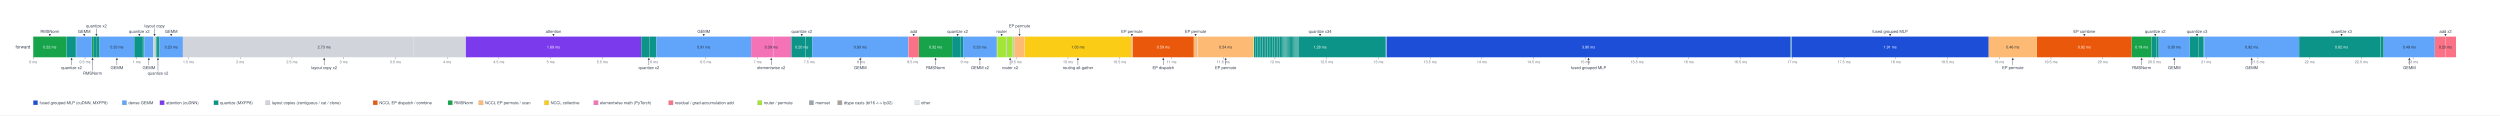
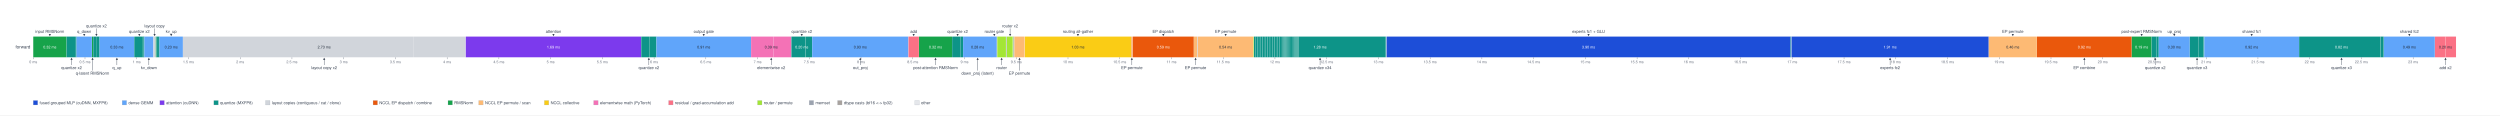
<svg xmlns="http://www.w3.org/2000/svg" width="6765" height="312" viewBox="0 0 6765 312">
  <defs>
    <marker id="arrow" markerWidth="6" markerHeight="6" refX="3" refY="3" orient="auto">
      <path d="M0,0 L6,3 L0,6 z" fill="#374151" />
    </marker>
  </defs>
  <rect width="6765" height="312" fill="white" />
  <line x1="134.9" y1="92" x2="134.9" y2="95" stroke="#374151" stroke-width="1" marker-end="url(#arrow)" />
-   <text x="134.9" y="89.0" text-anchor="middle" font-family="Helvetica, Arial, sans-serif" font-size="11" font-weight="normal" fill="#374151">RMSNorm</text>
+   <text x="134.9" y="89.0" text-anchor="middle" font-family="Helvetica, Arial, sans-serif" font-size="11" font-weight="normal" fill="#374151">input RMSNorm</text>
  <line x1="193.6" y1="176" x2="193.6" y2="159" stroke="#374151" stroke-width="1" marker-end="url(#arrow)" />
  <text x="193.6" y="187.0" text-anchor="middle" font-family="Helvetica, Arial, sans-serif" font-size="11" font-weight="normal" fill="#374151">quantize x2</text>
  <line x1="227.8" y1="92" x2="227.8" y2="95" stroke="#374151" stroke-width="1" marker-end="url(#arrow)" />
-   <text x="227.8" y="89.0" text-anchor="middle" font-family="Helvetica, Arial, sans-serif" font-size="11" font-weight="normal" fill="#374151">GEMM</text>
+   <text x="227.8" y="89.0" text-anchor="middle" font-family="Helvetica, Arial, sans-serif" font-size="11" font-weight="normal" fill="#374151">q_down</text>
  <line x1="250.4" y1="191" x2="250.4" y2="159" stroke="#374151" stroke-width="1" marker-end="url(#arrow)" />
-   <text x="250.4" y="202.0" text-anchor="middle" font-family="Helvetica, Arial, sans-serif" font-size="11" font-weight="normal" fill="#374151">RMSNorm</text>
+   <text x="250.4" y="202.0" text-anchor="middle" font-family="Helvetica, Arial, sans-serif" font-size="11" font-weight="normal" fill="#374151">q-latent RMSNorm</text>
  <line x1="260.9" y1="77" x2="260.9" y2="95" stroke="#374151" stroke-width="1" marker-end="url(#arrow)" />
  <text x="260.9" y="74.0" text-anchor="middle" font-family="Helvetica, Arial, sans-serif" font-size="11" font-weight="normal" fill="#374151">quantize x2</text>
  <line x1="316.3" y1="176" x2="316.3" y2="159" stroke="#374151" stroke-width="1" marker-end="url(#arrow)" />
-   <text x="316.3" y="187.0" text-anchor="middle" font-family="Helvetica, Arial, sans-serif" font-size="11" font-weight="normal" fill="#374151">GEMM</text>
+   <text x="316.3" y="187.0" text-anchor="middle" font-family="Helvetica, Arial, sans-serif" font-size="11" font-weight="normal" fill="#374151">q_up</text>
  <line x1="377.0" y1="92" x2="377.0" y2="95" stroke="#374151" stroke-width="1" marker-end="url(#arrow)" />
  <text x="377.0" y="89.0" text-anchor="middle" font-family="Helvetica, Arial, sans-serif" font-size="11" font-weight="normal" fill="#374151">quantize x2</text>
  <line x1="402.8" y1="176" x2="402.8" y2="159" stroke="#374151" stroke-width="1" marker-end="url(#arrow)" />
-   <text x="402.8" y="187.0" text-anchor="middle" font-family="Helvetica, Arial, sans-serif" font-size="11" font-weight="normal" fill="#374151">GEMM</text>
+   <text x="402.8" y="187.0" text-anchor="middle" font-family="Helvetica, Arial, sans-serif" font-size="11" font-weight="normal" fill="#374151">kv_down</text>
  <line x1="418.3" y1="77" x2="418.3" y2="95" stroke="#374151" stroke-width="1" marker-end="url(#arrow)" />
  <text x="418.3" y="74.0" text-anchor="middle" font-family="Helvetica, Arial, sans-serif" font-size="11" font-weight="normal" fill="#374151">layout copy</text>
-   <line x1="427.5" y1="191" x2="427.5" y2="159" stroke="#374151" stroke-width="1" marker-end="url(#arrow)" />
-   <text x="427.5" y="202.0" text-anchor="middle" font-family="Helvetica, Arial, sans-serif" font-size="11" font-weight="normal" fill="#374151">quantize x2</text>
  <line x1="463.2" y1="92" x2="463.2" y2="95" stroke="#374151" stroke-width="1" marker-end="url(#arrow)" />
-   <text x="463.2" y="89.0" text-anchor="middle" font-family="Helvetica, Arial, sans-serif" font-size="11" font-weight="normal" fill="#374151">GEMM</text>
+   <text x="463.2" y="89.0" text-anchor="middle" font-family="Helvetica, Arial, sans-serif" font-size="11" font-weight="normal" fill="#374151">kv_up</text>
  <line x1="877.2" y1="176" x2="877.2" y2="159" stroke="#374151" stroke-width="1" marker-end="url(#arrow)" />
  <text x="877.2" y="187.0" text-anchor="middle" font-family="Helvetica, Arial, sans-serif" font-size="11" font-weight="normal" fill="#374151">layout copy x2</text>
  <line x1="1497.7" y1="92" x2="1497.7" y2="95" stroke="#374151" stroke-width="1" marker-end="url(#arrow)" />
  <text x="1497.7" y="89.0" text-anchor="middle" font-family="Helvetica, Arial, sans-serif" font-size="11" font-weight="normal" fill="#374151">attention</text>
  <line x1="1755.8" y1="176" x2="1755.8" y2="159" stroke="#374151" stroke-width="1" marker-end="url(#arrow)" />
  <text x="1755.8" y="187.0" text-anchor="middle" font-family="Helvetica, Arial, sans-serif" font-size="11" font-weight="normal" fill="#374151">quantize x2</text>
  <line x1="1904.3" y1="92" x2="1904.3" y2="95" stroke="#374151" stroke-width="1" marker-end="url(#arrow)" />
-   <text x="1904.3" y="89.0" text-anchor="middle" font-family="Helvetica, Arial, sans-serif" font-size="11" font-weight="normal" fill="#374151">GEMM</text>
+   <text x="1904.3" y="89.0" text-anchor="middle" font-family="Helvetica, Arial, sans-serif" font-size="11" font-weight="normal" fill="#374151">output gate</text>
  <line x1="2086.9" y1="176" x2="2086.9" y2="159" stroke="#374151" stroke-width="1" marker-end="url(#arrow)" />
  <text x="2086.9" y="187.0" text-anchor="middle" font-family="Helvetica, Arial, sans-serif" font-size="11" font-weight="normal" fill="#374151">elementwise x2</text>
  <line x1="2169.6" y1="92" x2="2169.6" y2="95" stroke="#374151" stroke-width="1" marker-end="url(#arrow)" />
  <text x="2169.6" y="89.0" text-anchor="middle" font-family="Helvetica, Arial, sans-serif" font-size="11" font-weight="normal" fill="#374151">quantize x2</text>
  <line x1="2327.9" y1="176" x2="2327.9" y2="159" stroke="#374151" stroke-width="1" marker-end="url(#arrow)" />
-   <text x="2327.9" y="187.0" text-anchor="middle" font-family="Helvetica, Arial, sans-serif" font-size="11" font-weight="normal" fill="#374151">GEMM</text>
+   <text x="2327.9" y="187.0" text-anchor="middle" font-family="Helvetica, Arial, sans-serif" font-size="11" font-weight="normal" fill="#374151">out_proj</text>
  <line x1="2472.4" y1="92" x2="2472.4" y2="95" stroke="#374151" stroke-width="1" marker-end="url(#arrow)" />
  <text x="2472.4" y="89.0" text-anchor="middle" font-family="Helvetica, Arial, sans-serif" font-size="11" font-weight="normal" fill="#374151">add</text>
  <line x1="2531.5" y1="176" x2="2531.5" y2="159" stroke="#374151" stroke-width="1" marker-end="url(#arrow)" />
-   <text x="2531.5" y="187.0" text-anchor="middle" font-family="Helvetica, Arial, sans-serif" font-size="11" font-weight="normal" fill="#374151">RMSNorm</text>
+   <text x="2531.5" y="187.0" text-anchor="middle" font-family="Helvetica, Arial, sans-serif" font-size="11" font-weight="normal" fill="#374151">post-attention RMSNorm</text>
  <line x1="2591.3" y1="92" x2="2591.3" y2="95" stroke="#374151" stroke-width="1" marker-end="url(#arrow)" />
  <text x="2591.3" y="89.0" text-anchor="middle" font-family="Helvetica, Arial, sans-serif" font-size="11" font-weight="normal" fill="#374151">quantize x2</text>
-   <line x1="2651.7" y1="176" x2="2651.7" y2="159" stroke="#374151" stroke-width="1" marker-end="url(#arrow)" />
-   <text x="2651.7" y="187.0" text-anchor="middle" font-family="Helvetica, Arial, sans-serif" font-size="11" font-weight="normal" fill="#374151">GEMM x2</text>
-   <line x1="2710.4" y1="92" x2="2710.4" y2="95" stroke="#374151" stroke-width="1" marker-end="url(#arrow)" />
-   <text x="2710.4" y="89.0" text-anchor="middle" font-family="Helvetica, Arial, sans-serif" font-size="11" font-weight="normal" fill="#374151">router</text>
-   <line x1="2733.3" y1="176" x2="2733.3" y2="159" stroke="#374151" stroke-width="1" marker-end="url(#arrow)" />
-   <text x="2733.3" y="187.0" text-anchor="middle" font-family="Helvetica, Arial, sans-serif" font-size="11" font-weight="normal" fill="#374151">router x2</text>
-   <line x1="2758.8" y1="77" x2="2758.8" y2="95" stroke="#374151" stroke-width="1" marker-end="url(#arrow)" />
-   <text x="2758.8" y="74.0" text-anchor="middle" font-family="Helvetica, Arial, sans-serif" font-size="11" font-weight="normal" fill="#374151">EP permute</text>
-   <line x1="2916.9" y1="176" x2="2916.9" y2="159" stroke="#374151" stroke-width="1" marker-end="url(#arrow)" />
-   <text x="2916.9" y="187.0" text-anchor="middle" font-family="Helvetica, Arial, sans-serif" font-size="11" font-weight="normal" fill="#374151">routing all-gather</text>
-   <line x1="3062.8" y1="92" x2="3062.8" y2="95" stroke="#374151" stroke-width="1" marker-end="url(#arrow)" />
-   <text x="3062.8" y="89.0" text-anchor="middle" font-family="Helvetica, Arial, sans-serif" font-size="11" font-weight="normal" fill="#374151">EP permute</text>
-   <line x1="3147.8" y1="176" x2="3147.8" y2="159" stroke="#374151" stroke-width="1" marker-end="url(#arrow)" />
-   <text x="3147.8" y="187.0" text-anchor="middle" font-family="Helvetica, Arial, sans-serif" font-size="11" font-weight="normal" fill="#374151">EP dispatch</text>
-   <line x1="3235.2" y1="92" x2="3235.2" y2="95" stroke="#374151" stroke-width="1" marker-end="url(#arrow)" />
-   <text x="3235.2" y="89.0" text-anchor="middle" font-family="Helvetica, Arial, sans-serif" font-size="11" font-weight="normal" fill="#374151">EP permute</text>
-   <line x1="3316.6" y1="176" x2="3316.6" y2="159" stroke="#374151" stroke-width="1" marker-end="url(#arrow)" />
-   <text x="3316.6" y="187.0" text-anchor="middle" font-family="Helvetica, Arial, sans-serif" font-size="11" font-weight="normal" fill="#374151">EP permute</text>
-   <line x1="3572.1" y1="92" x2="3572.1" y2="95" stroke="#374151" stroke-width="1" marker-end="url(#arrow)" />
-   <text x="3572.1" y="89.0" text-anchor="middle" font-family="Helvetica, Arial, sans-serif" font-size="11" font-weight="normal" fill="#374151">quantize x34</text>
-   <line x1="4298.6" y1="176" x2="4298.6" y2="159" stroke="#374151" stroke-width="1" marker-end="url(#arrow)" />
-   <text x="4298.6" y="187.0" text-anchor="middle" font-family="Helvetica, Arial, sans-serif" font-size="11" font-weight="normal" fill="#374151">fused grouped MLP</text>
-   <line x1="5114.6" y1="92" x2="5114.6" y2="95" stroke="#374151" stroke-width="1" marker-end="url(#arrow)" />
-   <text x="5114.6" y="89.0" text-anchor="middle" font-family="Helvetica, Arial, sans-serif" font-size="11" font-weight="normal" fill="#374151">fused grouped MLP</text>
-   <line x1="5446.7" y1="176" x2="5446.7" y2="159" stroke="#374151" stroke-width="1" marker-end="url(#arrow)" />
-   <text x="5446.7" y="187.0" text-anchor="middle" font-family="Helvetica, Arial, sans-serif" font-size="11" font-weight="normal" fill="#374151">EP permute</text>
-   <line x1="5640.2" y1="92" x2="5640.2" y2="95" stroke="#374151" stroke-width="1" marker-end="url(#arrow)" />
-   <text x="5640.2" y="89.0" text-anchor="middle" font-family="Helvetica, Arial, sans-serif" font-size="11" font-weight="normal" fill="#374151">EP combine</text>
-   <line x1="5795.3" y1="176" x2="5795.3" y2="159" stroke="#374151" stroke-width="1" marker-end="url(#arrow)" />
-   <text x="5795.3" y="187.0" text-anchor="middle" font-family="Helvetica, Arial, sans-serif" font-size="11" font-weight="normal" fill="#374151">RMSNorm</text>
-   <line x1="5832.0" y1="92" x2="5832.0" y2="95" stroke="#374151" stroke-width="1" marker-end="url(#arrow)" />
-   <text x="5832.0" y="89.0" text-anchor="middle" font-family="Helvetica, Arial, sans-serif" font-size="11" font-weight="normal" fill="#374151">quantize x2</text>
-   <line x1="5883.5" y1="176" x2="5883.5" y2="159" stroke="#374151" stroke-width="1" marker-end="url(#arrow)" />
-   <text x="5883.5" y="187.0" text-anchor="middle" font-family="Helvetica, Arial, sans-serif" font-size="11" font-weight="normal" fill="#374151">GEMM</text>
-   <line x1="5945.2" y1="92" x2="5945.2" y2="95" stroke="#374151" stroke-width="1" marker-end="url(#arrow)" />
-   <text x="5945.2" y="89.0" text-anchor="middle" font-family="Helvetica, Arial, sans-serif" font-size="11" font-weight="normal" fill="#374151">quantize x3</text>
-   <line x1="6093.0" y1="176" x2="6093.0" y2="159" stroke="#374151" stroke-width="1" marker-end="url(#arrow)" />
-   <text x="6093.0" y="187.0" text-anchor="middle" font-family="Helvetica, Arial, sans-serif" font-size="11" font-weight="normal" fill="#374151">GEMM</text>
-   <line x1="6336.2" y1="92" x2="6336.2" y2="95" stroke="#374151" stroke-width="1" marker-end="url(#arrow)" />
-   <text x="6336.2" y="89.0" text-anchor="middle" font-family="Helvetica, Arial, sans-serif" font-size="11" font-weight="normal" fill="#374151">quantize x3</text>
-   <line x1="6519.7" y1="176" x2="6519.7" y2="159" stroke="#374151" stroke-width="1" marker-end="url(#arrow)" />
-   <text x="6519.7" y="187.0" text-anchor="middle" font-family="Helvetica, Arial, sans-serif" font-size="11" font-weight="normal" fill="#374151">GEMM</text>
-   <line x1="6617.5" y1="92" x2="6617.5" y2="95" stroke="#374151" stroke-width="1" marker-end="url(#arrow)" />
-   <text x="6617.5" y="89.0" text-anchor="middle" font-family="Helvetica, Arial, sans-serif" font-size="11" font-weight="normal" fill="#374151">add x2</text>
+   <line x1="2645.5" y1="191" x2="2645.5" y2="159" stroke="#374151" stroke-width="1" marker-end="url(#arrow)" />
+   <text x="2645.5" y="202.0" text-anchor="middle" font-family="Helvetica, Arial, sans-serif" font-size="11" font-weight="normal" fill="#374151">down_proj (latent)</text>
+   <line x1="2690.5" y1="92" x2="2690.5" y2="95" stroke="#374151" stroke-width="1" marker-end="url(#arrow)" />
+   <text x="2690.5" y="89.0" text-anchor="middle" font-family="Helvetica, Arial, sans-serif" font-size="11" font-weight="normal" fill="#374151">router gate</text>
+   <line x1="2710.4" y1="176" x2="2710.4" y2="159" stroke="#374151" stroke-width="1" marker-end="url(#arrow)" />
+   <text x="2710.4" y="187.0" text-anchor="middle" font-family="Helvetica, Arial, sans-serif" font-size="11" font-weight="normal" fill="#374151">router</text>
+   <line x1="2733.3" y1="77" x2="2733.3" y2="95" stroke="#374151" stroke-width="1" marker-end="url(#arrow)" />
+   <text x="2733.3" y="74.0" text-anchor="middle" font-family="Helvetica, Arial, sans-serif" font-size="11" font-weight="normal" fill="#374151">router x2</text>
+   <line x1="2758.8" y1="191" x2="2758.8" y2="159" stroke="#374151" stroke-width="1" marker-end="url(#arrow)" />
+   <text x="2758.8" y="202.0" text-anchor="middle" font-family="Helvetica, Arial, sans-serif" font-size="11" font-weight="normal" fill="#374151">EP permute</text>
+   <line x1="2916.9" y1="92" x2="2916.9" y2="95" stroke="#374151" stroke-width="1" marker-end="url(#arrow)" />
+   <text x="2916.9" y="89.0" text-anchor="middle" font-family="Helvetica, Arial, sans-serif" font-size="11" font-weight="normal" fill="#374151">routing all-gather</text>
+   <line x1="3062.8" y1="176" x2="3062.8" y2="159" stroke="#374151" stroke-width="1" marker-end="url(#arrow)" />
+   <text x="3062.8" y="187.0" text-anchor="middle" font-family="Helvetica, Arial, sans-serif" font-size="11" font-weight="normal" fill="#374151">EP permute</text>
+   <line x1="3147.8" y1="92" x2="3147.8" y2="95" stroke="#374151" stroke-width="1" marker-end="url(#arrow)" />
+   <text x="3147.8" y="89.0" text-anchor="middle" font-family="Helvetica, Arial, sans-serif" font-size="11" font-weight="normal" fill="#374151">EP dispatch</text>
+   <line x1="3235.2" y1="176" x2="3235.2" y2="159" stroke="#374151" stroke-width="1" marker-end="url(#arrow)" />
+   <text x="3235.2" y="187.0" text-anchor="middle" font-family="Helvetica, Arial, sans-serif" font-size="11" font-weight="normal" fill="#374151">EP permute</text>
+   <line x1="3316.6" y1="92" x2="3316.6" y2="95" stroke="#374151" stroke-width="1" marker-end="url(#arrow)" />
+   <text x="3316.6" y="89.0" text-anchor="middle" font-family="Helvetica, Arial, sans-serif" font-size="11" font-weight="normal" fill="#374151">EP permute</text>
+   <line x1="3572.1" y1="176" x2="3572.1" y2="159" stroke="#374151" stroke-width="1" marker-end="url(#arrow)" />
+   <text x="3572.1" y="187.0" text-anchor="middle" font-family="Helvetica, Arial, sans-serif" font-size="11" font-weight="normal" fill="#374151">quantize x34</text>
+   <line x1="4298.6" y1="92" x2="4298.6" y2="95" stroke="#374151" stroke-width="1" marker-end="url(#arrow)" />
+   <text x="4298.6" y="89.0" text-anchor="middle" font-family="Helvetica, Arial, sans-serif" font-size="11" font-weight="normal" fill="#374151">experts fc1 + GLU</text>
+   <line x1="5114.6" y1="176" x2="5114.6" y2="159" stroke="#374151" stroke-width="1" marker-end="url(#arrow)" />
+   <text x="5114.6" y="187.0" text-anchor="middle" font-family="Helvetica, Arial, sans-serif" font-size="11" font-weight="normal" fill="#374151">experts fc2</text>
+   <line x1="5446.7" y1="92" x2="5446.7" y2="95" stroke="#374151" stroke-width="1" marker-end="url(#arrow)" />
+   <text x="5446.7" y="89.0" text-anchor="middle" font-family="Helvetica, Arial, sans-serif" font-size="11" font-weight="normal" fill="#374151">EP permute</text>
+   <line x1="5640.2" y1="176" x2="5640.2" y2="159" stroke="#374151" stroke-width="1" marker-end="url(#arrow)" />
+   <text x="5640.2" y="187.0" text-anchor="middle" font-family="Helvetica, Arial, sans-serif" font-size="11" font-weight="normal" fill="#374151">EP combine</text>
+   <line x1="5795.3" y1="92" x2="5795.3" y2="95" stroke="#374151" stroke-width="1" marker-end="url(#arrow)" />
+   <text x="5795.3" y="89.0" text-anchor="middle" font-family="Helvetica, Arial, sans-serif" font-size="11" font-weight="normal" fill="#374151">post-expert RMSNorm</text>
+   <line x1="5832.0" y1="176" x2="5832.0" y2="159" stroke="#374151" stroke-width="1" marker-end="url(#arrow)" />
+   <text x="5832.0" y="187.0" text-anchor="middle" font-family="Helvetica, Arial, sans-serif" font-size="11" font-weight="normal" fill="#374151">quantize x2</text>
+   <line x1="5883.5" y1="92" x2="5883.5" y2="95" stroke="#374151" stroke-width="1" marker-end="url(#arrow)" />
+   <text x="5883.5" y="89.0" text-anchor="middle" font-family="Helvetica, Arial, sans-serif" font-size="11" font-weight="normal" fill="#374151">up_proj</text>
+   <line x1="5945.2" y1="176" x2="5945.2" y2="159" stroke="#374151" stroke-width="1" marker-end="url(#arrow)" />
+   <text x="5945.2" y="187.0" text-anchor="middle" font-family="Helvetica, Arial, sans-serif" font-size="11" font-weight="normal" fill="#374151">quantize x3</text>
+   <line x1="6093.0" y1="92" x2="6093.0" y2="95" stroke="#374151" stroke-width="1" marker-end="url(#arrow)" />
+   <text x="6093.0" y="89.0" text-anchor="middle" font-family="Helvetica, Arial, sans-serif" font-size="11" font-weight="normal" fill="#374151">shared fc1</text>
+   <line x1="6336.2" y1="176" x2="6336.2" y2="159" stroke="#374151" stroke-width="1" marker-end="url(#arrow)" />
+   <text x="6336.2" y="187.0" text-anchor="middle" font-family="Helvetica, Arial, sans-serif" font-size="11" font-weight="normal" fill="#374151">quantize x3</text>
+   <line x1="6519.7" y1="92" x2="6519.7" y2="95" stroke="#374151" stroke-width="1" marker-end="url(#arrow)" />
+   <text x="6519.7" y="89.0" text-anchor="middle" font-family="Helvetica, Arial, sans-serif" font-size="11" font-weight="normal" fill="#374151">shared fc2</text>
+   <line x1="6617.5" y1="176" x2="6617.5" y2="159" stroke="#374151" stroke-width="1" marker-end="url(#arrow)" />
+   <text x="6617.5" y="187.0" text-anchor="middle" font-family="Helvetica, Arial, sans-serif" font-size="11" font-weight="normal" fill="#374151">add x2</text>
  <text x="82.0" y="131.0" text-anchor="end" font-family="Helvetica, Arial, sans-serif" font-size="12" font-weight="normal" fill="#374151">forward</text>
  <rect x="90.00" y="99" width="89.88" height="56" fill="#16a34a" />
  <rect x="180.14" y="99" width="23.05" height="56" fill="#0d9488" />
  <rect x="203.44" y="99" width="3.58" height="56" fill="#0d9488" />
  <rect x="207.06" y="99" width="41.54" height="56" fill="#60a5fa" />
  <rect x="248.91" y="99" width="2.97" height="56" fill="#16a34a" />
  <rect x="252.33" y="99" width="9.64" height="56" fill="#0d9488" />
  <rect x="262.39" y="99" width="7.02" height="56" fill="#0d9488" />
  <rect x="269.52" y="99" width="93.49" height="56" fill="#60a5fa" />
  <rect x="363.38" y="99" width="23.13" height="56" fill="#0d9488" />
  <rect x="386.76" y="99" width="0.80" height="56" fill="#0d9488" />
  <rect x="387.54" y="99" width="0.80" height="56" fill="#0d9488" />
  <rect x="388.23" y="99" width="2.30" height="56" fill="#0d9488" />
  <rect x="390.62" y="99" width="24.44" height="56" fill="#60a5fa" />
  <rect x="415.47" y="99" width="5.65" height="56" fill="#d1d5db" />
  <rect x="421.48" y="99" width="1.62" height="56" fill="#16a34a" />
  <rect x="423.45" y="99" width="3.95" height="56" fill="#0d9488" />
  <rect x="427.70" y="99" width="3.87" height="56" fill="#0d9488" />
  <rect x="431.59" y="99" width="63.26" height="56" fill="#60a5fa" />
  <rect x="495.12" y="99" width="622.70" height="56" fill="#d1d5db" />
  <rect x="1118.12" y="99" width="141.26" height="56" fill="#d1d5db" />
  <rect x="1259.68" y="99" width="0.80" height="56" fill="#e5e7eb" />
  <rect x="1260.36" y="99" width="474.58" height="56" fill="#7c3aed" />
  <rect x="1735.29" y="99" width="22.84" height="56" fill="#0d9488" />
  <rect x="1758.49" y="99" width="17.79" height="56" fill="#0d9488" />
  <rect x="1776.36" y="99" width="255.85" height="56" fill="#60a5fa" />
  <rect x="2032.48" y="99" width="59.83" height="56" fill="#f472b6" />
  <rect x="2092.55" y="99" width="48.80" height="56" fill="#f472b6" />
  <rect x="2141.60" y="99" width="38.02" height="56" fill="#0d9488" />
  <rect x="2179.93" y="99" width="17.77" height="56" fill="#0d9488" />
  <rect x="2197.83" y="99" width="260.15" height="56" fill="#60a5fa" />
  <rect x="2458.38" y="99" width="28.13" height="56" fill="#fb7185" />
  <rect x="2486.84" y="99" width="89.29" height="56" fill="#16a34a" />
  <rect x="2576.50" y="99" width="23.09" height="56" fill="#0d9488" />
  <rect x="2599.84" y="99" width="6.34" height="56" fill="#0d9488" />
  <rect x="2606.22" y="99" width="78.54" height="56" fill="#60a5fa" />
  <rect x="2683.69" y="99" width="13.57" height="56" fill="#60a5fa" />
  <rect x="2697.56" y="99" width="0.82" height="56" fill="#a8a29e" />
  <rect x="2698.73" y="99" width="23.33" height="56" fill="#a3e635" />
  <rect x="2722.55" y="99" width="0.80" height="56" fill="#9ca3af" />
  <rect x="2723.81" y="99" width="0.80" height="56" fill="#9ca3af" />
  <rect x="2724.62" y="99" width="14.87" height="56" fill="#a3e635" />
  <rect x="2739.75" y="99" width="2.25" height="56" fill="#a3e635" />
  <rect x="2742.20" y="99" width="0.80" height="56" fill="#9ca3af" />
  <rect x="2742.85" y="99" width="0.80" height="56" fill="#9ca3af" />
  <rect x="2744.04" y="99" width="0.80" height="56" fill="#9ca3af" />
  <rect x="2745.00" y="99" width="27.61" height="56" fill="#fdba74" />
  <rect x="2773.42" y="99" width="287.03" height="56" fill="#facc15" />
  <rect x="3060.71" y="99" width="2.54" height="56" fill="#fdba74" />
  <rect x="3063.62" y="99" width="1.32" height="56" fill="#fdba74" />
  <rect x="3065.18" y="99" width="165.20" height="56" fill="#ea580c" />
  <rect x="3230.68" y="99" width="8.96" height="56" fill="#fdba74" />
  <rect x="3240.07" y="99" width="0.80" height="56" fill="#9ca3af" />
  <rect x="3241.62" y="99" width="149.93" height="56" fill="#fdba74" />
  <rect x="3391.81" y="99" width="1.25" height="56" fill="#a3e635" />
  <rect x="3393.32" y="99" width="4.40" height="56" fill="#0d9488" />
  <rect x="3398.01" y="99" width="4.14" height="56" fill="#0d9488" />
  <rect x="3402.49" y="99" width="4.21" height="56" fill="#0d9488" />
  <rect x="3407.13" y="99" width="4.39" height="56" fill="#0d9488" />
  <rect x="3411.86" y="99" width="4.18" height="56" fill="#0d9488" />
  <rect x="3416.32" y="99" width="4.18" height="56" fill="#0d9488" />
  <rect x="3420.74" y="99" width="4.30" height="56" fill="#0d9488" />
  <rect x="3425.30" y="99" width="4.36" height="56" fill="#0d9488" />
  <rect x="3429.96" y="99" width="4.23" height="56" fill="#0d9488" />
  <rect x="3434.49" y="99" width="4.51" height="56" fill="#0d9488" />
  <rect x="3439.35" y="99" width="4.35" height="56" fill="#0d9488" />
  <rect x="3444.03" y="99" width="4.18" height="56" fill="#0d9488" />
  <rect x="3448.55" y="99" width="4.26" height="56" fill="#0d9488" />
  <rect x="3453.13" y="99" width="4.28" height="56" fill="#0d9488" />
  <rect x="3457.66" y="99" width="4.19" height="56" fill="#0d9488" />
  <rect x="3462.10" y="99" width="4.30" height="56" fill="#0d9488" />
  <rect x="3466.66" y="99" width="2.84" height="56" fill="#0d9488" />
  <rect x="3469.79" y="99" width="2.65" height="56" fill="#0d9488" />
  <rect x="3472.78" y="99" width="2.64" height="56" fill="#0d9488" />
  <rect x="3475.77" y="99" width="2.76" height="56" fill="#0d9488" />
  <rect x="3478.87" y="99" width="2.69" height="56" fill="#0d9488" />
  <rect x="3481.84" y="99" width="2.70" height="56" fill="#0d9488" />
  <rect x="3484.78" y="99" width="2.65" height="56" fill="#0d9488" />
  <rect x="3487.69" y="99" width="2.63" height="56" fill="#0d9488" />
  <rect x="3490.57" y="99" width="2.67" height="56" fill="#0d9488" />
  <rect x="3493.55" y="99" width="2.65" height="56" fill="#0d9488" />
  <rect x="3496.54" y="99" width="2.59" height="56" fill="#0d9488" />
  <rect x="3499.46" y="99" width="2.72" height="56" fill="#0d9488" />
  <rect x="3502.51" y="99" width="2.60" height="56" fill="#0d9488" />
  <rect x="3505.40" y="99" width="2.66" height="56" fill="#0d9488" />
  <rect x="3508.31" y="99" width="2.54" height="56" fill="#0d9488" />
  <rect x="3511.12" y="99" width="2.57" height="56" fill="#0d9488" />
  <rect x="3513.94" y="99" width="234.39" height="56" fill="#0d9488" />
  <rect x="3748.70" y="99" width="2.24" height="56" fill="#0d9488" />
  <rect x="3751.28" y="99" width="0.80" height="56" fill="#d1d5db" />
  <rect x="3752.04" y="99" width="0.80" height="56" fill="#1d4ed8" />
  <rect x="3752.99" y="99" width="1092.08" height="56" fill="#1d4ed8" />
  <rect x="4845.37" y="99" width="1.64" height="56" fill="#0d9488" />
  <rect x="4847.25" y="99" width="0.80" height="56" fill="#d1d5db" />
  <rect x="4847.91" y="99" width="0.80" height="56" fill="#1d4ed8" />
  <rect x="4848.74" y="99" width="532.64" height="56" fill="#1d4ed8" />
  <rect x="5381.70" y="99" width="130.02" height="56" fill="#fdba74" />
  <rect x="5512.06" y="99" width="256.26" height="56" fill="#ea580c" />
  <rect x="5768.67" y="99" width="53.36" height="56" fill="#16a34a" />
  <rect x="5822.40" y="99" width="12.44" height="56" fill="#0d9488" />
  <rect x="5835.13" y="99" width="6.42" height="56" fill="#0d9488" />
  <rect x="5841.59" y="99" width="83.84" height="56" fill="#60a5fa" />
  <rect x="5925.70" y="99" width="22.76" height="56" fill="#0d9488" />
  <rect x="5948.71" y="99" width="13.91" height="56" fill="#0d9488" />
  <rect x="5963.00" y="99" width="1.68" height="56" fill="#0d9488" />
  <rect x="5964.86" y="99" width="256.26" height="56" fill="#60a5fa" />
  <rect x="6221.48" y="99" width="219.94" height="56" fill="#0d9488" />
  <rect x="6441.77" y="99" width="7.20" height="56" fill="#0d9488" />
  <rect x="6449.26" y="99" width="1.58" height="56" fill="#0d9488" />
  <rect x="6450.91" y="99" width="137.68" height="56" fill="#60a5fa" />
  <rect x="6588.92" y="99" width="28.35" height="56" fill="#fb7185" />
  <rect x="6617.52" y="99" width="28.48" height="56" fill="#fb7185" />
  <text x="134.9" y="131.0" text-anchor="middle" font-family="Helvetica, Arial, sans-serif" font-size="10" font-weight="normal" fill="#ffffff">0.32 ms</text>
  <text x="316.3" y="131.0" text-anchor="middle" font-family="Helvetica, Arial, sans-serif" font-size="10" font-weight="normal" fill="#1f2937">0.33 ms</text>
  <text x="463.2" y="131.0" text-anchor="middle" font-family="Helvetica, Arial, sans-serif" font-size="10" font-weight="normal" fill="#1f2937">0.23 ms</text>
  <text x="877.2" y="131.0" text-anchor="middle" font-family="Helvetica, Arial, sans-serif" font-size="10" font-weight="normal" fill="#1f2937">2.73 ms</text>
  <text x="1497.7" y="131.0" text-anchor="middle" font-family="Helvetica, Arial, sans-serif" font-size="10" font-weight="normal" fill="#ffffff">1.69 ms</text>
  <text x="1904.3" y="131.0" text-anchor="middle" font-family="Helvetica, Arial, sans-serif" font-size="10" font-weight="normal" fill="#1f2937">0.91 ms</text>
  <text x="2086.9" y="131.0" text-anchor="middle" font-family="Helvetica, Arial, sans-serif" font-size="10" font-weight="normal" fill="#1f2937">0.39 ms</text>
  <text x="2169.6" y="131.0" text-anchor="middle" font-family="Helvetica, Arial, sans-serif" font-size="10" font-weight="normal" fill="#ffffff">0.20 ms</text>
  <text x="2327.9" y="131.0" text-anchor="middle" font-family="Helvetica, Arial, sans-serif" font-size="10" font-weight="normal" fill="#1f2937">0.93 ms</text>
  <text x="2531.5" y="131.0" text-anchor="middle" font-family="Helvetica, Arial, sans-serif" font-size="10" font-weight="normal" fill="#ffffff">0.32 ms</text>
-   <text x="2651.7" y="131.0" text-anchor="middle" font-family="Helvetica, Arial, sans-serif" font-size="10" font-weight="normal" fill="#1f2937">0.33 ms</text>
+   <text x="2645.5" y="131.0" text-anchor="middle" font-family="Helvetica, Arial, sans-serif" font-size="10" font-weight="normal" fill="#1f2937">0.28 ms</text>
  <text x="2916.9" y="131.0" text-anchor="middle" font-family="Helvetica, Arial, sans-serif" font-size="10" font-weight="normal" fill="#1f2937">1.03 ms</text>
  <text x="3147.8" y="131.0" text-anchor="middle" font-family="Helvetica, Arial, sans-serif" font-size="10" font-weight="normal" fill="#ffffff">0.59 ms</text>
  <text x="3316.6" y="131.0" text-anchor="middle" font-family="Helvetica, Arial, sans-serif" font-size="10" font-weight="normal" fill="#1f2937">0.54 ms</text>
  <text x="3572.1" y="131.0" text-anchor="middle" font-family="Helvetica, Arial, sans-serif" font-size="10" font-weight="normal" fill="#ffffff">1.28 ms</text>
  <text x="4298.6" y="131.0" text-anchor="middle" font-family="Helvetica, Arial, sans-serif" font-size="10" font-weight="normal" fill="#ffffff">3.90 ms</text>
  <text x="5114.6" y="131.0" text-anchor="middle" font-family="Helvetica, Arial, sans-serif" font-size="10" font-weight="normal" fill="#ffffff">1.91 ms</text>
  <text x="5446.7" y="131.0" text-anchor="middle" font-family="Helvetica, Arial, sans-serif" font-size="10" font-weight="normal" fill="#1f2937">0.46 ms</text>
  <text x="5640.2" y="131.0" text-anchor="middle" font-family="Helvetica, Arial, sans-serif" font-size="10" font-weight="normal" fill="#ffffff">0.92 ms</text>
  <text x="5795.3" y="131.0" text-anchor="middle" font-family="Helvetica, Arial, sans-serif" font-size="10" font-weight="normal" fill="#ffffff">0.19 ms</text>
  <text x="5883.5" y="131.0" text-anchor="middle" font-family="Helvetica, Arial, sans-serif" font-size="10" font-weight="normal" fill="#1f2937">0.30 ms</text>
  <text x="6093.0" y="131.0" text-anchor="middle" font-family="Helvetica, Arial, sans-serif" font-size="10" font-weight="normal" fill="#1f2937">0.92 ms</text>
  <text x="6336.2" y="131.0" text-anchor="middle" font-family="Helvetica, Arial, sans-serif" font-size="10" font-weight="normal" fill="#ffffff">0.82 ms</text>
  <text x="6519.7" y="131.0" text-anchor="middle" font-family="Helvetica, Arial, sans-serif" font-size="10" font-weight="normal" fill="#1f2937">0.49 ms</text>
  <text x="6617.5" y="131.0" text-anchor="middle" font-family="Helvetica, Arial, sans-serif" font-size="10" font-weight="normal" fill="#1f2937">0.20 ms</text>
  <line x1="90.0" y1="155" x2="90.0" y2="160" stroke="#6b7280" />
  <text x="90.0" y="171.0" text-anchor="middle" font-family="Helvetica, Arial, sans-serif" font-size="10" font-weight="normal" fill="#6b7280">0 ms</text>
  <line x1="230.0" y1="155" x2="230.0" y2="160" stroke="#6b7280" />
  <text x="230.0" y="171.0" text-anchor="middle" font-family="Helvetica, Arial, sans-serif" font-size="10" font-weight="normal" fill="#6b7280">0.5 ms</text>
  <line x1="370.0" y1="155" x2="370.0" y2="160" stroke="#6b7280" />
  <text x="370.0" y="171.0" text-anchor="middle" font-family="Helvetica, Arial, sans-serif" font-size="10" font-weight="normal" fill="#6b7280">1 ms</text>
  <line x1="510.0" y1="155" x2="510.0" y2="160" stroke="#6b7280" />
  <text x="510.0" y="171.0" text-anchor="middle" font-family="Helvetica, Arial, sans-serif" font-size="10" font-weight="normal" fill="#6b7280">1.5 ms</text>
  <line x1="650.0" y1="155" x2="650.0" y2="160" stroke="#6b7280" />
  <text x="650.0" y="171.0" text-anchor="middle" font-family="Helvetica, Arial, sans-serif" font-size="10" font-weight="normal" fill="#6b7280">2 ms</text>
  <line x1="790.0" y1="155" x2="790.0" y2="160" stroke="#6b7280" />
  <text x="790.0" y="171.0" text-anchor="middle" font-family="Helvetica, Arial, sans-serif" font-size="10" font-weight="normal" fill="#6b7280">2.5 ms</text>
  <line x1="930.0" y1="155" x2="930.0" y2="160" stroke="#6b7280" />
  <text x="930.0" y="171.0" text-anchor="middle" font-family="Helvetica, Arial, sans-serif" font-size="10" font-weight="normal" fill="#6b7280">3 ms</text>
  <line x1="1070.0" y1="155" x2="1070.0" y2="160" stroke="#6b7280" />
  <text x="1070.0" y="171.0" text-anchor="middle" font-family="Helvetica, Arial, sans-serif" font-size="10" font-weight="normal" fill="#6b7280">3.5 ms</text>
  <line x1="1210.0" y1="155" x2="1210.0" y2="160" stroke="#6b7280" />
  <text x="1210.0" y="171.0" text-anchor="middle" font-family="Helvetica, Arial, sans-serif" font-size="10" font-weight="normal" fill="#6b7280">4 ms</text>
  <line x1="1350.0" y1="155" x2="1350.0" y2="160" stroke="#6b7280" />
  <text x="1350.0" y="171.0" text-anchor="middle" font-family="Helvetica, Arial, sans-serif" font-size="10" font-weight="normal" fill="#6b7280">4.5 ms</text>
  <line x1="1490.0" y1="155" x2="1490.0" y2="160" stroke="#6b7280" />
  <text x="1490.0" y="171.0" text-anchor="middle" font-family="Helvetica, Arial, sans-serif" font-size="10" font-weight="normal" fill="#6b7280">5 ms</text>
  <line x1="1630.0" y1="155" x2="1630.0" y2="160" stroke="#6b7280" />
  <text x="1630.0" y="171.0" text-anchor="middle" font-family="Helvetica, Arial, sans-serif" font-size="10" font-weight="normal" fill="#6b7280">5.5 ms</text>
  <line x1="1770.0" y1="155" x2="1770.0" y2="160" stroke="#6b7280" />
  <text x="1770.0" y="171.0" text-anchor="middle" font-family="Helvetica, Arial, sans-serif" font-size="10" font-weight="normal" fill="#6b7280">6 ms</text>
  <line x1="1910.0" y1="155" x2="1910.0" y2="160" stroke="#6b7280" />
  <text x="1910.0" y="171.0" text-anchor="middle" font-family="Helvetica, Arial, sans-serif" font-size="10" font-weight="normal" fill="#6b7280">6.5 ms</text>
  <line x1="2050.0" y1="155" x2="2050.0" y2="160" stroke="#6b7280" />
  <text x="2050.0" y="171.0" text-anchor="middle" font-family="Helvetica, Arial, sans-serif" font-size="10" font-weight="normal" fill="#6b7280">7 ms</text>
  <line x1="2190.0" y1="155" x2="2190.0" y2="160" stroke="#6b7280" />
  <text x="2190.0" y="171.0" text-anchor="middle" font-family="Helvetica, Arial, sans-serif" font-size="10" font-weight="normal" fill="#6b7280">7.5 ms</text>
  <line x1="2330.0" y1="155" x2="2330.0" y2="160" stroke="#6b7280" />
  <text x="2330.0" y="171.0" text-anchor="middle" font-family="Helvetica, Arial, sans-serif" font-size="10" font-weight="normal" fill="#6b7280">8 ms</text>
  <line x1="2470.0" y1="155" x2="2470.0" y2="160" stroke="#6b7280" />
  <text x="2470.0" y="171.0" text-anchor="middle" font-family="Helvetica, Arial, sans-serif" font-size="10" font-weight="normal" fill="#6b7280">8.5 ms</text>
  <line x1="2610.0" y1="155" x2="2610.0" y2="160" stroke="#6b7280" />
  <text x="2610.0" y="171.0" text-anchor="middle" font-family="Helvetica, Arial, sans-serif" font-size="10" font-weight="normal" fill="#6b7280">9 ms</text>
  <line x1="2750.0" y1="155" x2="2750.0" y2="160" stroke="#6b7280" />
  <text x="2750.0" y="171.0" text-anchor="middle" font-family="Helvetica, Arial, sans-serif" font-size="10" font-weight="normal" fill="#6b7280">9.5 ms</text>
  <line x1="2890.0" y1="155" x2="2890.0" y2="160" stroke="#6b7280" />
  <text x="2890.0" y="171.0" text-anchor="middle" font-family="Helvetica, Arial, sans-serif" font-size="10" font-weight="normal" fill="#6b7280">10 ms</text>
  <line x1="3030.0" y1="155" x2="3030.0" y2="160" stroke="#6b7280" />
  <text x="3030.0" y="171.0" text-anchor="middle" font-family="Helvetica, Arial, sans-serif" font-size="10" font-weight="normal" fill="#6b7280">10.5 ms</text>
  <line x1="3170.0" y1="155" x2="3170.0" y2="160" stroke="#6b7280" />
  <text x="3170.0" y="171.0" text-anchor="middle" font-family="Helvetica, Arial, sans-serif" font-size="10" font-weight="normal" fill="#6b7280">11 ms</text>
  <line x1="3310.0" y1="155" x2="3310.0" y2="160" stroke="#6b7280" />
  <text x="3310.0" y="171.0" text-anchor="middle" font-family="Helvetica, Arial, sans-serif" font-size="10" font-weight="normal" fill="#6b7280">11.5 ms</text>
  <line x1="3450.0" y1="155" x2="3450.0" y2="160" stroke="#6b7280" />
  <text x="3450.0" y="171.0" text-anchor="middle" font-family="Helvetica, Arial, sans-serif" font-size="10" font-weight="normal" fill="#6b7280">12 ms</text>
  <line x1="3590.0" y1="155" x2="3590.0" y2="160" stroke="#6b7280" />
  <text x="3590.0" y="171.0" text-anchor="middle" font-family="Helvetica, Arial, sans-serif" font-size="10" font-weight="normal" fill="#6b7280">12.5 ms</text>
  <line x1="3730.0" y1="155" x2="3730.0" y2="160" stroke="#6b7280" />
  <text x="3730.0" y="171.0" text-anchor="middle" font-family="Helvetica, Arial, sans-serif" font-size="10" font-weight="normal" fill="#6b7280">13 ms</text>
  <line x1="3870.0" y1="155" x2="3870.0" y2="160" stroke="#6b7280" />
  <text x="3870.0" y="171.0" text-anchor="middle" font-family="Helvetica, Arial, sans-serif" font-size="10" font-weight="normal" fill="#6b7280">13.5 ms</text>
  <line x1="4010.0" y1="155" x2="4010.0" y2="160" stroke="#6b7280" />
  <text x="4010.0" y="171.0" text-anchor="middle" font-family="Helvetica, Arial, sans-serif" font-size="10" font-weight="normal" fill="#6b7280">14 ms</text>
  <line x1="4150.0" y1="155" x2="4150.0" y2="160" stroke="#6b7280" />
  <text x="4150.0" y="171.0" text-anchor="middle" font-family="Helvetica, Arial, sans-serif" font-size="10" font-weight="normal" fill="#6b7280">14.5 ms</text>
  <line x1="4290.0" y1="155" x2="4290.0" y2="160" stroke="#6b7280" />
  <text x="4290.0" y="171.0" text-anchor="middle" font-family="Helvetica, Arial, sans-serif" font-size="10" font-weight="normal" fill="#6b7280">15 ms</text>
  <line x1="4430.0" y1="155" x2="4430.0" y2="160" stroke="#6b7280" />
  <text x="4430.0" y="171.0" text-anchor="middle" font-family="Helvetica, Arial, sans-serif" font-size="10" font-weight="normal" fill="#6b7280">15.5 ms</text>
  <line x1="4570.0" y1="155" x2="4570.0" y2="160" stroke="#6b7280" />
  <text x="4570.0" y="171.0" text-anchor="middle" font-family="Helvetica, Arial, sans-serif" font-size="10" font-weight="normal" fill="#6b7280">16 ms</text>
  <line x1="4710.0" y1="155" x2="4710.0" y2="160" stroke="#6b7280" />
  <text x="4710.0" y="171.0" text-anchor="middle" font-family="Helvetica, Arial, sans-serif" font-size="10" font-weight="normal" fill="#6b7280">16.5 ms</text>
  <line x1="4850.0" y1="155" x2="4850.0" y2="160" stroke="#6b7280" />
  <text x="4850.0" y="171.0" text-anchor="middle" font-family="Helvetica, Arial, sans-serif" font-size="10" font-weight="normal" fill="#6b7280">17 ms</text>
  <line x1="4990.0" y1="155" x2="4990.0" y2="160" stroke="#6b7280" />
  <text x="4990.0" y="171.0" text-anchor="middle" font-family="Helvetica, Arial, sans-serif" font-size="10" font-weight="normal" fill="#6b7280">17.5 ms</text>
  <line x1="5130.0" y1="155" x2="5130.0" y2="160" stroke="#6b7280" />
  <text x="5130.0" y="171.0" text-anchor="middle" font-family="Helvetica, Arial, sans-serif" font-size="10" font-weight="normal" fill="#6b7280">18 ms</text>
  <line x1="5270.0" y1="155" x2="5270.0" y2="160" stroke="#6b7280" />
  <text x="5270.0" y="171.0" text-anchor="middle" font-family="Helvetica, Arial, sans-serif" font-size="10" font-weight="normal" fill="#6b7280">18.5 ms</text>
  <line x1="5410.0" y1="155" x2="5410.0" y2="160" stroke="#6b7280" />
  <text x="5410.0" y="171.0" text-anchor="middle" font-family="Helvetica, Arial, sans-serif" font-size="10" font-weight="normal" fill="#6b7280">19 ms</text>
  <line x1="5550.0" y1="155" x2="5550.0" y2="160" stroke="#6b7280" />
  <text x="5550.0" y="171.0" text-anchor="middle" font-family="Helvetica, Arial, sans-serif" font-size="10" font-weight="normal" fill="#6b7280">19.5 ms</text>
  <line x1="5690.0" y1="155" x2="5690.0" y2="160" stroke="#6b7280" />
  <text x="5690.0" y="171.0" text-anchor="middle" font-family="Helvetica, Arial, sans-serif" font-size="10" font-weight="normal" fill="#6b7280">20 ms</text>
  <line x1="5830.0" y1="155" x2="5830.0" y2="160" stroke="#6b7280" />
  <text x="5830.0" y="171.0" text-anchor="middle" font-family="Helvetica, Arial, sans-serif" font-size="10" font-weight="normal" fill="#6b7280">20.5 ms</text>
  <line x1="5970.0" y1="155" x2="5970.0" y2="160" stroke="#6b7280" />
  <text x="5970.0" y="171.0" text-anchor="middle" font-family="Helvetica, Arial, sans-serif" font-size="10" font-weight="normal" fill="#6b7280">21 ms</text>
  <line x1="6110.0" y1="155" x2="6110.0" y2="160" stroke="#6b7280" />
  <text x="6110.0" y="171.0" text-anchor="middle" font-family="Helvetica, Arial, sans-serif" font-size="10" font-weight="normal" fill="#6b7280">21.5 ms</text>
  <line x1="6250.0" y1="155" x2="6250.0" y2="160" stroke="#6b7280" />
  <text x="6250.0" y="171.0" text-anchor="middle" font-family="Helvetica, Arial, sans-serif" font-size="10" font-weight="normal" fill="#6b7280">22 ms</text>
  <line x1="6390.0" y1="155" x2="6390.0" y2="160" stroke="#6b7280" />
  <text x="6390.0" y="171.0" text-anchor="middle" font-family="Helvetica, Arial, sans-serif" font-size="10" font-weight="normal" fill="#6b7280">22.5 ms</text>
  <line x1="6530.0" y1="155" x2="6530.0" y2="160" stroke="#6b7280" />
  <text x="6530.0" y="171.0" text-anchor="middle" font-family="Helvetica, Arial, sans-serif" font-size="10" font-weight="normal" fill="#6b7280">23 ms</text>
  <rect x="90" y="272" width="12" height="12" fill="#1d4ed8" stroke="#9ca3af" stroke-width="0.5" />
  <text x="107.0" y="282.0" text-anchor="start" font-family="Helvetica, Arial, sans-serif" font-size="11" font-weight="normal" fill="#374151">fused grouped MLP (cuDNN, MXFP8)</text>
  <rect x="330.6" y="272" width="12" height="12" fill="#60a5fa" stroke="#9ca3af" stroke-width="0.5" />
  <text x="347.6" y="282.0" text-anchor="start" font-family="Helvetica, Arial, sans-serif" font-size="11" font-weight="normal" fill="#374151">dense GEMM</text>
  <rect x="432.6" y="272" width="12" height="12" fill="#7c3aed" stroke="#9ca3af" stroke-width="0.5" />
  <text x="449.6" y="282.0" text-anchor="start" font-family="Helvetica, Arial, sans-serif" font-size="11" font-weight="normal" fill="#374151">attention (cuDNN)</text>
  <rect x="578.7" y="272" width="12" height="12" fill="#0d9488" stroke="#9ca3af" stroke-width="0.5" />
  <text x="595.7" y="282.0" text-anchor="start" font-family="Helvetica, Arial, sans-serif" font-size="11" font-weight="normal" fill="#374151">quantize (MXFP8)</text>
  <rect x="718.5" y="272" width="12" height="12" fill="#d1d5db" stroke="#9ca3af" stroke-width="0.5" />
  <text x="735.5" y="282.0" text-anchor="start" font-family="Helvetica, Arial, sans-serif" font-size="11" font-weight="normal" fill="#374151">layout copies (contiguous / cat / clone)</text>
  <rect x="1009.5" y="272" width="12" height="12" fill="#ea580c" stroke="#9ca3af" stroke-width="0.5" />
  <text x="1026.5" y="282.0" text-anchor="start" font-family="Helvetica, Arial, sans-serif" font-size="11" font-weight="normal" fill="#374151">NCCL EP dispatch / combine</text>
  <rect x="1212.3" y="272" width="12" height="12" fill="#16a34a" stroke="#9ca3af" stroke-width="0.5" />
  <text x="1229.3" y="282.0" text-anchor="start" font-family="Helvetica, Arial, sans-serif" font-size="11" font-weight="normal" fill="#374151">RMSNorm</text>
  <rect x="1295.4" y="272" width="12" height="12" fill="#fdba74" stroke="#9ca3af" stroke-width="0.5" />
  <text x="1312.4" y="282.0" text-anchor="start" font-family="Helvetica, Arial, sans-serif" font-size="11" font-weight="normal" fill="#374151">NCCL EP permute / scan</text>
  <rect x="1473" y="272" width="12" height="12" fill="#facc15" stroke="#9ca3af" stroke-width="0.5" />
  <text x="1490.0" y="282.0" text-anchor="start" font-family="Helvetica, Arial, sans-serif" font-size="11" font-weight="normal" fill="#374151">NCCL collective</text>
  <rect x="1606.5" y="272" width="12" height="12" fill="#f472b6" stroke="#9ca3af" stroke-width="0.5" />
  <text x="1623.5" y="282.0" text-anchor="start" font-family="Helvetica, Arial, sans-serif" font-size="11" font-weight="normal" fill="#374151">elementwise math (PyTorch)</text>
  <rect x="1809.3" y="272" width="12" height="12" fill="#fb7185" stroke="#9ca3af" stroke-width="0.5" />
  <text x="1826.3" y="282.0" text-anchor="start" font-family="Helvetica, Arial, sans-serif" font-size="11" font-weight="normal" fill="#374151">residual / grad-accumulation add</text>
  <rect x="2049.9" y="272" width="12" height="12" fill="#a3e635" stroke="#9ca3af" stroke-width="0.5" />
  <text x="2066.9" y="282.0" text-anchor="start" font-family="Helvetica, Arial, sans-serif" font-size="11" font-weight="normal" fill="#374151">router / permute</text>
  <rect x="2189.7" y="272" width="12" height="12" fill="#9ca3af" stroke="#9ca3af" stroke-width="0.5" />
  <text x="2206.7" y="282.0" text-anchor="start" font-family="Helvetica, Arial, sans-serif" font-size="11" font-weight="normal" fill="#374151">memset</text>
  <rect x="2266.5" y="272" width="12" height="12" fill="#a8a29e" stroke="#9ca3af" stroke-width="0.5" />
  <text x="2283.5" y="282.0" text-anchor="start" font-family="Helvetica, Arial, sans-serif" font-size="11" font-weight="normal" fill="#374151">dtype casts (bf16 &lt;-&gt; fp32)</text>
  <rect x="2475.6" y="272" width="12" height="12" fill="#e5e7eb" stroke="#9ca3af" stroke-width="0.5" />
  <text x="2492.6" y="282.0" text-anchor="start" font-family="Helvetica, Arial, sans-serif" font-size="11" font-weight="normal" fill="#374151">other</text>
</svg>
